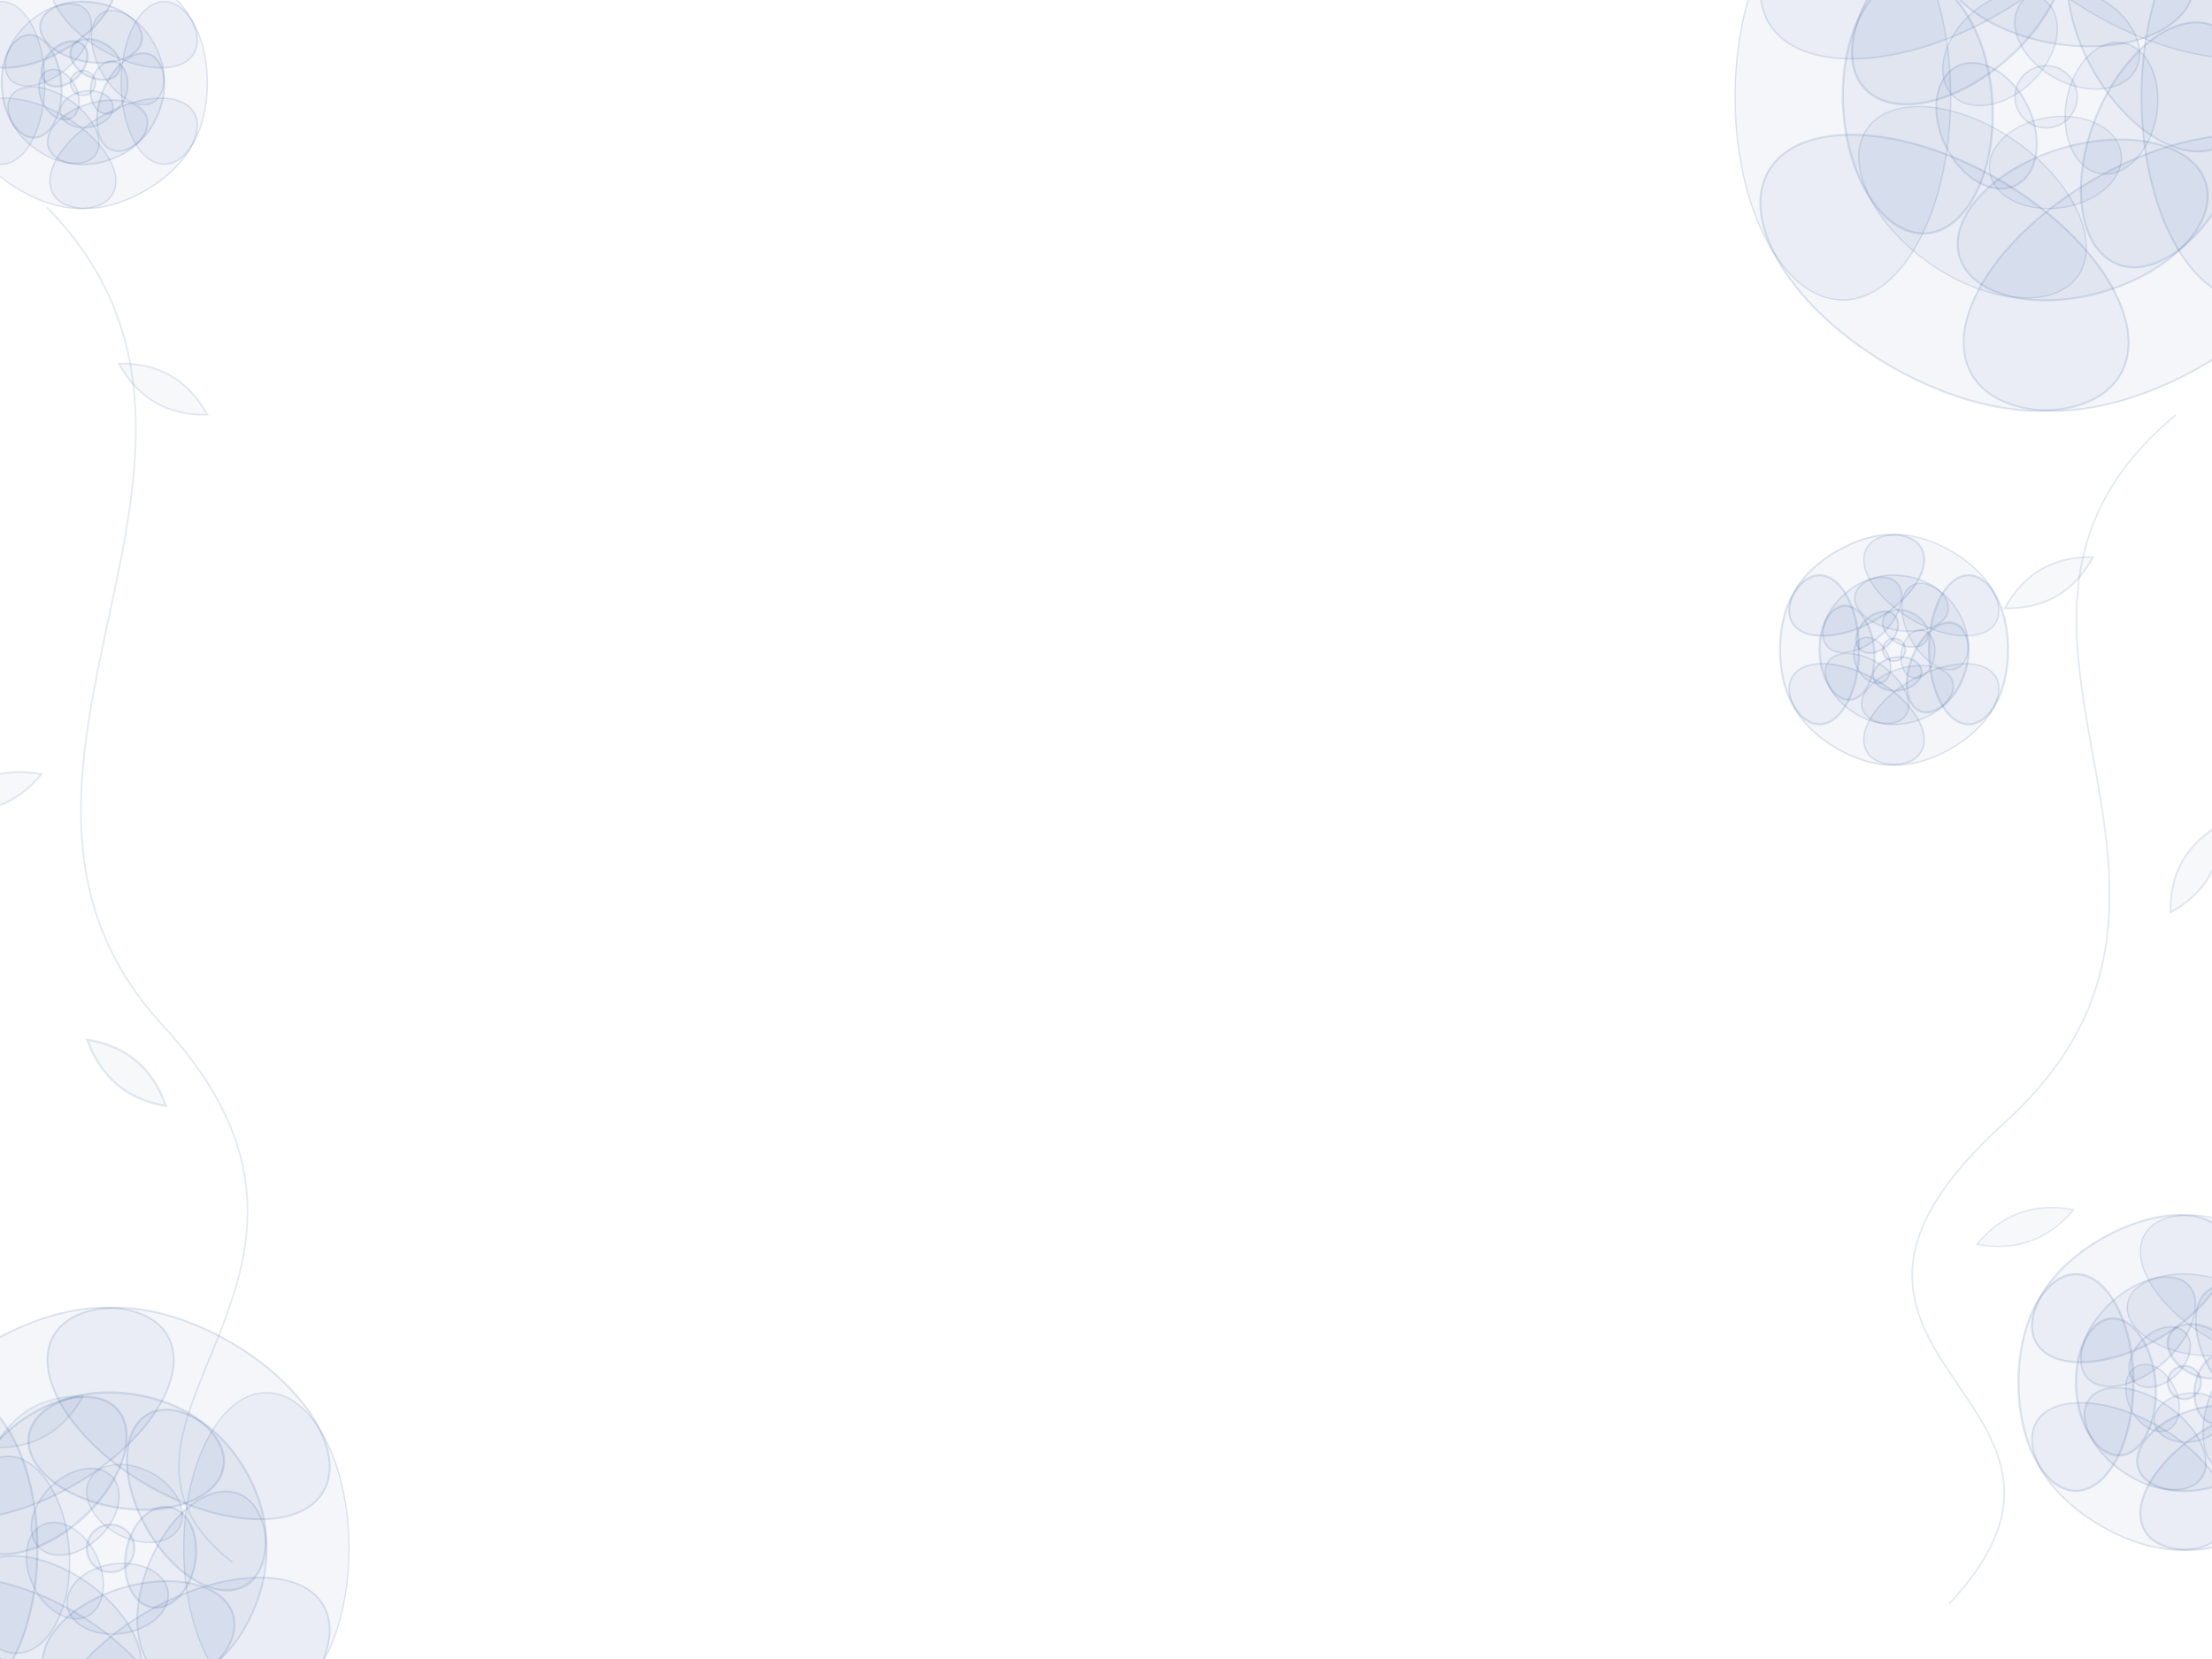
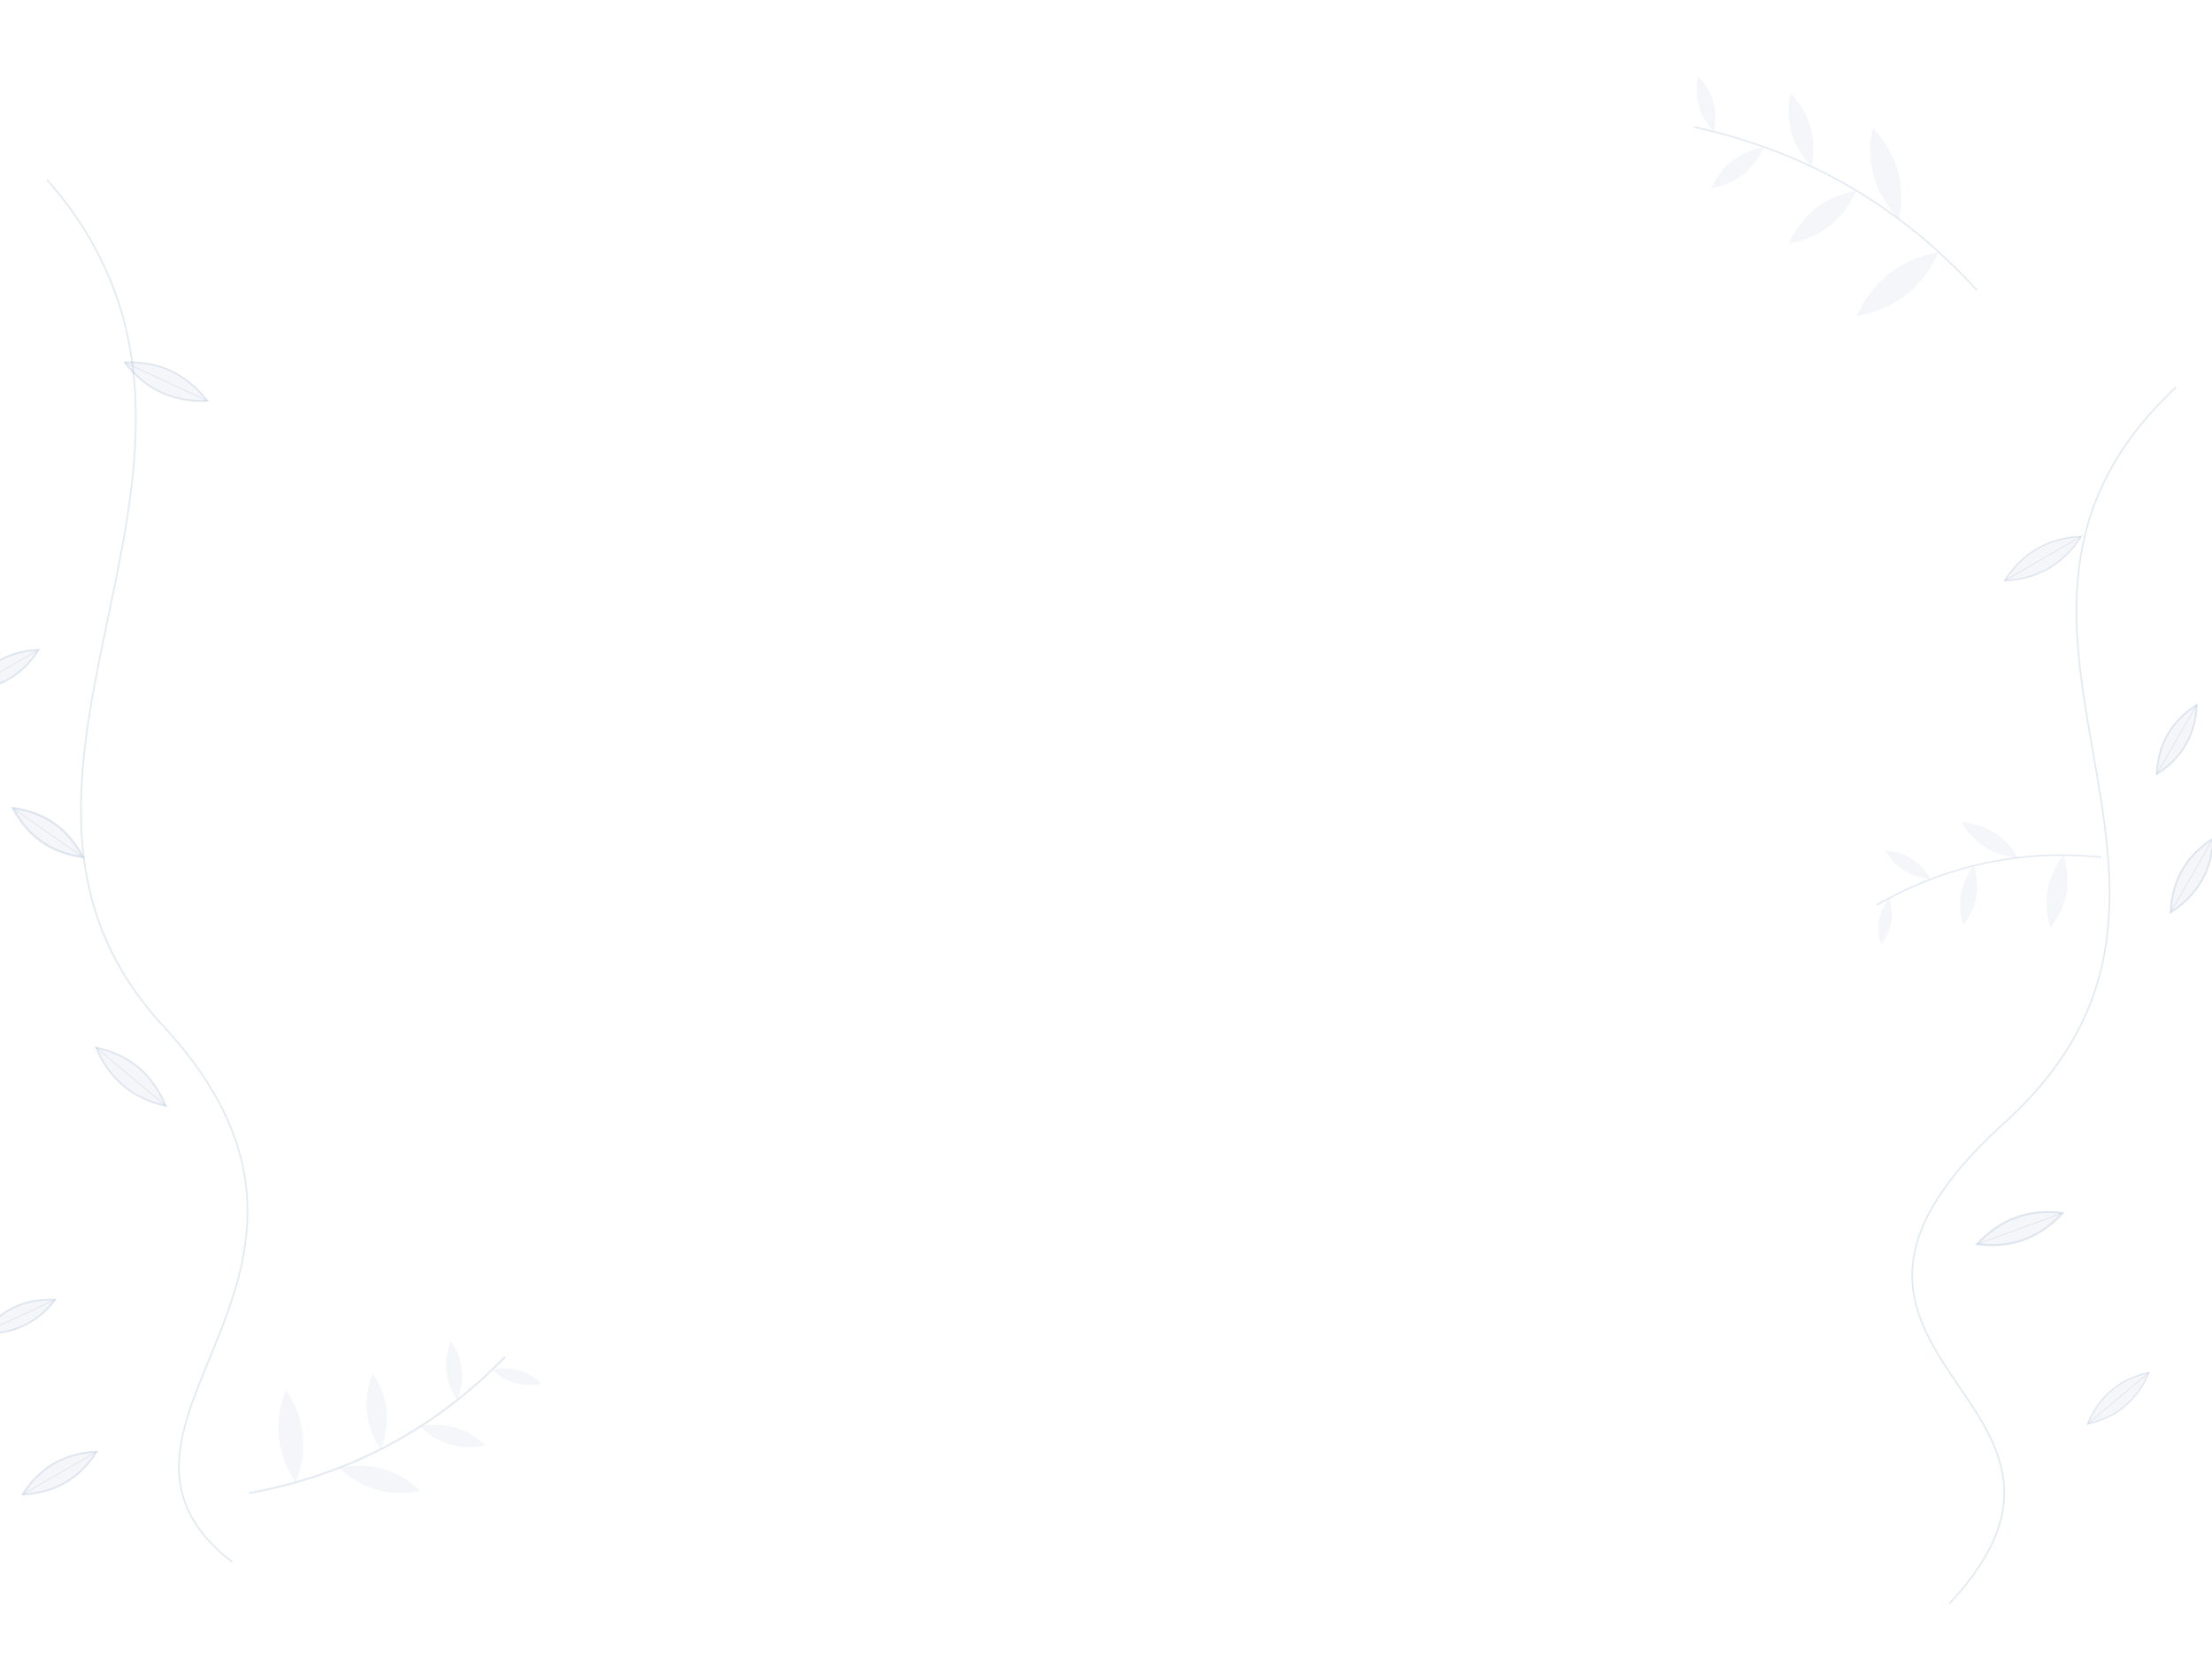
<svg xmlns="http://www.w3.org/2000/svg" viewBox="0 0 1600 1200" width="1600" height="1200">
-   <g fill="#1f4e8c" fill-opacity="0.05" stroke="#1f4e8c" stroke-opacity="0.14">
-     <ellipse cx="1627.0" cy="70.0" rx="78.0" ry="147.0" transform="rotate(0.0 1627.0 70.0)" stroke-width="1.26" />
-     <ellipse cx="1553.5" cy="197.3" rx="78.0" ry="147.0" transform="rotate(60.0 1553.5 197.3)" stroke-width="1.34" />
-     <ellipse cx="1406.5" cy="197.3" rx="78.0" ry="147.0" transform="rotate(120.0 1406.5 197.3)" stroke-width="1.46" />
-     <ellipse cx="1333.0" cy="70.0" rx="78.0" ry="147.0" transform="rotate(180.0 1333.0 70.0)" stroke-width="0.97" />
-     <ellipse cx="1406.5" cy="-57.3" rx="78.0" ry="147.0" transform="rotate(240.0 1406.5 -57.3)" stroke-width="1.11" />
-     <ellipse cx="1553.5" cy="-57.3" rx="78.0" ry="147.0" transform="rotate(300.0 1553.5 -57.3)" stroke-width="0.96" />
-     <ellipse cx="1566.2" cy="104.8" rx="54.0" ry="93.0" transform="rotate(22.0 1566.2 104.8)" stroke-width="1.47" />
-     <ellipse cx="1506.5" cy="159.1" rx="54.0" ry="93.0" transform="rotate(73.4 1506.5 159.1)" stroke-width="1.39" />
-     <ellipse cx="1426.8" cy="146.3" rx="54.0" ry="93.0" transform="rotate(124.9 1426.8 146.3)" stroke-width="0.93" />
-     <ellipse cx="1387.2" cy="76.0" rx="54.0" ry="93.0" transform="rotate(176.3 1387.2 76.0)" stroke-width="1.59" />
-     <ellipse cx="1417.4" cy="1.2" rx="54.0" ry="93.0" transform="rotate(227.7 1417.4 1.2)" stroke-width="1.58" />
-     <ellipse cx="1494.8" cy="-21.8" rx="54.0" ry="93.0" transform="rotate(279.1 1494.8 -21.8)" stroke-width="1.36" />
-     <ellipse cx="1561.0" cy="24.3" rx="54.0" ry="93.0" transform="rotate(330.6 1561.0 24.3)" stroke-width="1.33" />
-     <ellipse cx="1527.3" cy="78.3" rx="33.0" ry="48.0" transform="rotate(10.0 1527.3 78.3)" stroke-width="1.01" />
-     <ellipse cx="1486.7" cy="117.5" rx="33.0" ry="48.0" transform="rotate(82.0 1486.7 117.5)" stroke-width="0.91" />
-     <ellipse cx="1436.9" cy="91.0" rx="33.0" ry="48.0" transform="rotate(154.0 1436.9 91.0)" stroke-width="1.27" />
-     <ellipse cx="1446.7" cy="35.5" rx="33.0" ry="48.0" transform="rotate(226.0 1446.7 35.5)" stroke-width="0.94" />
-     <ellipse cx="1502.5" cy="27.6" rx="33.0" ry="48.0" transform="rotate(298.0 1502.5 27.6)" stroke-width="1.03" />
-     <circle cx="1480.0" cy="70.0" r="22.5" stroke-width="1.07" />
-   </g>
-   <g fill="#1f4e8c" fill-opacity="0.05" stroke="#1f4e8c" stroke-opacity="0.14">
-     <ellipse cx="192.7" cy="1120.0" rx="59.8" ry="112.7" transform="rotate(0.0 192.7 1120.0)" stroke-width="0.92" />
-     <ellipse cx="136.4" cy="1217.6" rx="59.8" ry="112.7" transform="rotate(60.0 136.4 1217.6)" stroke-width="1.22" />
-     <ellipse cx="23.7" cy="1217.6" rx="59.8" ry="112.7" transform="rotate(120.0 23.7 1217.6)" stroke-width="1.21" />
-     <ellipse cx="-32.7" cy="1120.0" rx="59.8" ry="112.7" transform="rotate(180.0 -32.7 1120.0)" stroke-width="1.49" />
-     <ellipse cx="23.6" cy="1022.4" rx="59.8" ry="112.7" transform="rotate(240.0 23.6 1022.4)" stroke-width="1.26" />
-     <ellipse cx="136.4" cy="1022.4" rx="59.8" ry="112.7" transform="rotate(300.0 136.4 1022.4)" stroke-width="1.35" />
-     <ellipse cx="146.1" cy="1146.7" rx="41.4" ry="71.3" transform="rotate(22.0 146.1 1146.7)" stroke-width="1.25" />
-     <ellipse cx="100.3" cy="1188.3" rx="41.4" ry="71.3" transform="rotate(73.4 100.3 1188.3)" stroke-width="1.36" />
-     <ellipse cx="39.2" cy="1178.5" rx="41.4" ry="71.3" transform="rotate(124.9 39.2 1178.5)" stroke-width="1.22" />
-     <ellipse cx="8.8" cy="1124.6" rx="41.4" ry="71.3" transform="rotate(176.3 8.8 1124.6)" stroke-width="1.09" />
-     <ellipse cx="32.0" cy="1067.3" rx="41.4" ry="71.3" transform="rotate(227.7 32.0 1067.3)" stroke-width="1.60" />
-     <ellipse cx="91.3" cy="1049.6" rx="41.4" ry="71.3" transform="rotate(279.1 91.3 1049.6)" stroke-width="1.60" />
-     <ellipse cx="142.1" cy="1085.0" rx="41.4" ry="71.3" transform="rotate(330.6 142.1 1085.0)" stroke-width="1.49" />
-     <ellipse cx="116.2" cy="1126.4" rx="25.3" ry="36.8" transform="rotate(10.0 116.2 1126.4)" stroke-width="1.40" />
-     <ellipse cx="85.1" cy="1156.4" rx="25.3" ry="36.8" transform="rotate(82.0 85.1 1156.4)" stroke-width="1.12" />
-     <ellipse cx="46.9" cy="1136.1" rx="25.3" ry="36.8" transform="rotate(154.0 46.9 1136.1)" stroke-width="1.06" />
-     <ellipse cx="54.4" cy="1093.5" rx="25.3" ry="36.8" transform="rotate(226.0 54.4 1093.5)" stroke-width="1.10" />
-     <ellipse cx="97.3" cy="1087.5" rx="25.3" ry="36.8" transform="rotate(298.0 97.3 1087.5)" stroke-width="0.95" />
-     <circle cx="80.0" cy="1120.0" r="17.2" stroke-width="1.44" />
-   </g>
-   <g fill="#1f4e8c" fill-opacity="0.05" stroke="#1f4e8c" stroke-opacity="0.14">
-     <ellipse cx="1658.4" cy="1000.0" rx="41.6" ry="78.4" transform="rotate(0.0 1658.4 1000.0)" stroke-width="1.18" />
-     <ellipse cx="1619.2" cy="1067.9" rx="41.6" ry="78.4" transform="rotate(60.0 1619.2 1067.9)" stroke-width="1.49" />
-     <ellipse cx="1540.8" cy="1067.9" rx="41.6" ry="78.4" transform="rotate(120.0 1540.8 1067.9)" stroke-width="1.17" />
-     <ellipse cx="1501.6" cy="1000.0" rx="41.6" ry="78.4" transform="rotate(180.0 1501.6 1000.0)" stroke-width="1.57" />
-     <ellipse cx="1540.8" cy="932.1" rx="41.6" ry="78.4" transform="rotate(240.0 1540.8 932.1)" stroke-width="1.49" />
-     <ellipse cx="1619.2" cy="932.1" rx="41.6" ry="78.4" transform="rotate(300.0 1619.2 932.1)" stroke-width="0.90" />
-     <ellipse cx="1626.0" cy="1018.6" rx="28.8" ry="49.6" transform="rotate(22.0 1626.0 1018.6)" stroke-width="1.05" />
-     <ellipse cx="1594.1" cy="1047.5" rx="28.8" ry="49.6" transform="rotate(73.4 1594.1 1047.5)" stroke-width="1.54" />
-     <ellipse cx="1551.7" cy="1040.7" rx="28.8" ry="49.6" transform="rotate(124.9 1551.7 1040.7)" stroke-width="1.23" />
-     <ellipse cx="1530.5" cy="1003.2" rx="28.8" ry="49.6" transform="rotate(176.3 1530.5 1003.2)" stroke-width="1.59" />
-     <ellipse cx="1546.6" cy="963.3" rx="28.8" ry="49.6" transform="rotate(227.7 1546.6 963.3)" stroke-width="1.18" />
-     <ellipse cx="1587.9" cy="951.0" rx="28.8" ry="49.6" transform="rotate(279.1 1587.9 951.0)" stroke-width="0.95" />
-     <ellipse cx="1623.2" cy="975.6" rx="28.8" ry="49.6" transform="rotate(330.6 1623.2 975.6)" stroke-width="1.34" />
-     <ellipse cx="1605.2" cy="1004.4" rx="17.6" ry="25.6" transform="rotate(10.0 1605.2 1004.4)" stroke-width="1.44" />
-     <ellipse cx="1583.6" cy="1025.4" rx="17.6" ry="25.6" transform="rotate(82.0 1583.6 1025.4)" stroke-width="1.09" />
-     <ellipse cx="1557.0" cy="1011.2" rx="17.6" ry="25.6" transform="rotate(154.0 1557.0 1011.2)" stroke-width="0.96" />
-     <ellipse cx="1562.2" cy="981.6" rx="17.6" ry="25.6" transform="rotate(226.0 1562.2 981.6)" stroke-width="1.13" />
-     <ellipse cx="1592.0" cy="977.4" rx="17.6" ry="25.6" transform="rotate(298.0 1592.0 977.4)" stroke-width="1.57" />
-     <circle cx="1580.0" cy="1000.0" r="12.0" stroke-width="1.43" />
-   </g>
-   <g fill="#1f4e8c" fill-opacity="0.05" stroke="#1f4e8c" stroke-opacity="0.14">
-     <ellipse cx="118.8" cy="60.0" rx="31.2" ry="58.8" transform="rotate(0.0 118.8 60.0)" stroke-width="0.98" />
-     <ellipse cx="89.4" cy="110.9" rx="31.2" ry="58.8" transform="rotate(60.0 89.4 110.9)" stroke-width="1.07" />
-     <ellipse cx="30.6" cy="110.9" rx="31.2" ry="58.8" transform="rotate(120.0 30.6 110.9)" stroke-width="0.97" />
-     <ellipse cx="1.2" cy="60.0" rx="31.2" ry="58.8" transform="rotate(180.0 1.2 60.0)" stroke-width="0.94" />
-     <ellipse cx="30.6" cy="9.1" rx="31.2" ry="58.8" transform="rotate(240.0 30.6 9.1)" stroke-width="1.46" />
-     <ellipse cx="89.4" cy="9.1" rx="31.2" ry="58.8" transform="rotate(300.0 89.4 9.1)" stroke-width="1.02" />
-     <ellipse cx="94.5" cy="73.9" rx="21.6" ry="37.2" transform="rotate(22.0 94.5 73.9)" stroke-width="1.29" />
-     <ellipse cx="70.6" cy="95.7" rx="21.6" ry="37.2" transform="rotate(73.4 70.6 95.7)" stroke-width="1.21" />
-     <ellipse cx="38.7" cy="90.5" rx="21.6" ry="37.2" transform="rotate(124.9 38.7 90.5)" stroke-width="1.03" />
-     <ellipse cx="22.9" cy="62.4" rx="21.6" ry="37.2" transform="rotate(176.3 22.9 62.4)" stroke-width="1.41" />
-     <ellipse cx="35.0" cy="32.5" rx="21.6" ry="37.2" transform="rotate(227.7 35.0 32.5)" stroke-width="0.99" />
-     <ellipse cx="65.9" cy="23.3" rx="21.6" ry="37.2" transform="rotate(279.1 65.9 23.3)" stroke-width="1.35" />
-     <ellipse cx="92.4" cy="41.7" rx="21.6" ry="37.2" transform="rotate(330.6 92.4 41.7)" stroke-width="0.98" />
-     <ellipse cx="78.9" cy="63.3" rx="13.2" ry="19.2" transform="rotate(10.0 78.9 63.3)" stroke-width="1.19" />
-     <ellipse cx="62.7" cy="79.0" rx="13.2" ry="19.2" transform="rotate(82.0 62.7 79.0)" stroke-width="1.05" />
-     <ellipse cx="42.7" cy="68.4" rx="13.2" ry="19.2" transform="rotate(154.0 42.7 68.4)" stroke-width="1.09" />
-     <ellipse cx="46.7" cy="46.2" rx="13.2" ry="19.2" transform="rotate(226.0 46.7 46.2)" stroke-width="1.58" />
-     <ellipse cx="69.0" cy="43.0" rx="13.2" ry="19.2" transform="rotate(298.0 69.0 43.0)" stroke-width="1.46" />
-     <circle cx="60.0" cy="60.0" r="9.0" stroke-width="1.11" />
-   </g>
-   <g fill="#1f4e8c" fill-opacity="0.05" stroke="#1f4e8c" stroke-opacity="0.14">
-     <ellipse cx="1423.9" cy="470.0" rx="28.6" ry="53.9" transform="rotate(0.0 1423.9 470.0)" stroke-width="1.52" />
-     <ellipse cx="1397.0" cy="516.7" rx="28.6" ry="53.9" transform="rotate(60.0 1397.0 516.7)" stroke-width="1.05" />
-     <ellipse cx="1343.0" cy="516.7" rx="28.6" ry="53.9" transform="rotate(120.0 1343.0 516.7)" stroke-width="1.18" />
-     <ellipse cx="1316.1" cy="470.0" rx="28.6" ry="53.9" transform="rotate(180.0 1316.1 470.0)" stroke-width="1.50" />
-     <ellipse cx="1343.0" cy="423.3" rx="28.6" ry="53.9" transform="rotate(240.0 1343.0 423.3)" stroke-width="1.35" />
-     <ellipse cx="1397.0" cy="423.3" rx="28.6" ry="53.9" transform="rotate(300.0 1397.0 423.3)" stroke-width="0.97" />
-     <ellipse cx="1401.6" cy="482.8" rx="19.8" ry="34.1" transform="rotate(22.0 1401.6 482.8)" stroke-width="1.59" />
-     <ellipse cx="1379.7" cy="502.7" rx="19.8" ry="34.1" transform="rotate(73.4 1379.7 502.7)" stroke-width="1.05" />
-     <ellipse cx="1350.5" cy="498.0" rx="19.8" ry="34.1" transform="rotate(124.9 1350.5 498.0)" stroke-width="1.08" />
-     <ellipse cx="1336.0" cy="472.2" rx="19.8" ry="34.1" transform="rotate(176.3 1336.0 472.2)" stroke-width="1.44" />
-     <ellipse cx="1347.1" cy="444.8" rx="19.8" ry="34.1" transform="rotate(227.7 1347.1 444.8)" stroke-width="1.13" />
-     <ellipse cx="1375.4" cy="436.3" rx="19.8" ry="34.1" transform="rotate(279.1 1375.4 436.3)" stroke-width="1.11" />
-     <ellipse cx="1399.7" cy="453.2" rx="19.8" ry="34.1" transform="rotate(330.6 1399.7 453.2)" stroke-width="0.95" />
-     <ellipse cx="1387.3" cy="473.1" rx="12.1" ry="17.6" transform="rotate(10.0 1387.3 473.1)" stroke-width="0.96" />
-     <ellipse cx="1372.4" cy="487.4" rx="12.1" ry="17.6" transform="rotate(82.0 1372.4 487.4)" stroke-width="1.31" />
-     <ellipse cx="1354.2" cy="477.7" rx="12.1" ry="17.6" transform="rotate(154.0 1354.2 477.7)" stroke-width="1.07" />
-     <ellipse cx="1357.8" cy="457.3" rx="12.1" ry="17.6" transform="rotate(226.0 1357.8 457.3)" stroke-width="1.32" />
-     <ellipse cx="1378.3" cy="454.5" rx="12.1" ry="17.6" transform="rotate(298.0 1378.3 454.5)" stroke-width="1.16" />
-     <circle cx="1370.0" cy="470.0" r="8.2" stroke-width="1.22" />
+   <path d="M1430.0 210.0 Q1346.6 118.2 1225.4 91.9" fill="none" stroke="#1f4e8c" stroke-opacity="0.12" stroke-width="1.11" />
+   <path d="M1402.3 182.3 Q1360.5 190.1 1342.8 228.8 Q1384.7 221.1 1402.3 182.3 Z" fill="#1f4e8c" fill-opacity="0.05" stroke-width="0.96" />
+   <path d="M1402.3 182.3 L1342.8 228.8" fill="none" stroke-width="0.5" />
+   <path d="M1373.5 158.5 Q1381.2 120.5 1354.5 92.3 Q1346.8 130.4 1373.5 158.5 Z" fill="#1f4e8c" fill-opacity="0.05" stroke-width="1.47" />
+   <path d="M1373.5 158.5 L1354.5 92.3" fill="none" stroke-width="0.5" />
+   <path d="M1342.8 137.9 Q1308.4 144.3 1293.9 176.2 Q1328.3 169.8 1342.8 137.9 Z" fill="#1f4e8c" fill-opacity="0.05" stroke-width="1.39" />
+   <path d="M1342.8 137.9 L1293.9 176.2" fill="none" stroke-width="0.5" />
+   <path d="M1310.3 120.5 Q1316.5 90.0 1295.1 67.3 Q1288.9 97.9 1310.3 120.5 Z" fill="#1f4e8c" fill-opacity="0.05" stroke-width="0.93" />
+   <path d="M1310.3 120.5 L1295.1 67.3" fill="none" stroke-width="0.5" />
+   <path d="M1276.0 106.3 Q1249.1 111.3 1237.7 136.2 Q1264.6 131.2 1276.0 106.3 Z" fill="#1f4e8c" fill-opacity="0.05" stroke-width="1.59" />
+   <path d="M1276.0 106.3 L1237.7 136.2" fill="none" stroke-width="0.5" />
+   <path d="M1239.8 95.3 Q1244.5 72.2 1228.3 55.0 Q1223.6 78.2 1239.8 95.3 Z" fill="#1f4e8c" fill-opacity="0.05" stroke-width="1.58" />
+   <path d="M1239.8 95.3 L1228.3 55.0" fill="none" stroke-width="0.5" />
+   <path d="M180.0 1080.0 Q288.5 1060.4 365.4 981.4" fill="none" stroke="#1f4e8c" stroke-opacity="0.12" stroke-width="1.36" />
+   <path d="M213.9 1072.2 Q227.8 1037.0 206.9 1005.4 Q193.0 1040.6 213.9 1072.2 Z" fill="#1f4e8c" fill-opacity="0.05" stroke-width="1.33" />
+   <path d="M213.9 1072.2 L206.9 1005.4" fill="none" stroke-width="0.5" />
+   <path d="M245.4 1061.7 Q270.4 1085.4 304.2 1078.5 Q279.2 1054.8 245.4 1061.7 Z" fill="#1f4e8c" fill-opacity="0.05" stroke-width="1.01" />
+   <path d="M245.4 1061.7 L304.2 1078.5" fill="none" stroke-width="0.5" />
+   <path d="M275.4 1048.3 Q286.8 1019.3 269.6 993.4 Q258.2 1022.3 275.4 1048.3 Z" fill="#1f4e8c" fill-opacity="0.05" stroke-width="0.91" />
+   <path d="M275.4 1048.3 L269.6 993.4" fill="none" stroke-width="0.5" />
+   <path d="M303.8 1031.9 Q323.9 1051.0 351.1 1045.5 Q331.0 1026.4 303.8 1031.9 Z" fill="#1f4e8c" fill-opacity="0.05" stroke-width="1.27" />
+   <path d="M303.8 1031.9 L351.1 1045.5" fill="none" stroke-width="0.5" />
+   <path d="M330.7 1012.8 Q339.6 990.1 326.2 969.8 Q317.3 992.4 330.7 1012.8 Z" fill="#1f4e8c" fill-opacity="0.05" stroke-width="0.94" />
+   <path d="M330.7 1012.8 L326.2 969.8" fill="none" stroke-width="0.5" />
+   <path d="M356.1 990.7 Q371.3 1005.1 391.8 1000.9 Q376.6 986.5 356.1 990.7 Z" fill="#1f4e8c" fill-opacity="0.05" stroke-width="1.03" />
+   <path d="M356.1 990.7 L391.8 1000.9" fill="none" stroke-width="0.5" />
+   <path d="M1520.0 620.0 Q1433.2 611.3 1357.4 654.6" fill="none" stroke="#1f4e8c" stroke-opacity="0.12" stroke-width="1.07" />
+   <path d="M1492.5 618.5 Q1474.3 642.3 1483.3 670.9 Q1501.5 647.1 1492.5 618.5 Z" fill="#1f4e8c" fill-opacity="0.05" stroke-width="0.92" />
+   <path d="M1492.5 618.5 L1483.3 670.9" fill="none" stroke-width="0.5" />
+   <path d="M1459.7 620.4 Q1445.9 596.8 1418.7 594.7 Q1432.5 618.2 1459.7 620.4 Z" fill="#1f4e8c" fill-opacity="0.05" stroke-width="1.22" />
+   <path d="M1459.7 620.4 L1418.7 594.7" fill="none" stroke-width="0.5" />
+   <path d="M1427.8 626.1 Q1412.8 645.7 1420.2 669.2 Q1435.2 649.6 1427.8 626.1 Z" fill="#1f4e8c" fill-opacity="0.05" stroke-width="1.21" />
+   <path d="M1427.8 626.1 L1420.2 669.2" fill="none" stroke-width="0.5" />
+   <path d="M1396.7 635.9 Q1385.6 617.0 1363.7 615.2 Q1374.9 634.1 1396.7 635.9 Z" fill="#1f4e8c" fill-opacity="0.05" stroke-width="1.49" />
+   <path d="M1396.7 635.9 L1363.7 615.2" fill="none" stroke-width="0.5" />
+   <path d="M1366.5 649.6 Q1354.8 664.9 1360.6 683.2 Q1372.3 667.9 1366.5 649.6 Z" fill="#1f4e8c" fill-opacity="0.05" stroke-width="1.26" />
+   <path d="M1366.5 649.6 L1360.6 683.2" fill="none" stroke-width="0.5" />
+   <g fill="none" stroke="#1f4e8c" stroke-opacity="0.12" stroke-width="1.2">
+     <path d="M 34 130 C 210 330, -50 560, 118 742 S 40 1030, 168 1130" />
+     <path d="M150.0 290.0 Q127.3 260.5 90.2 262.1 Q112.8 291.6 150.0 290.0 Z" fill="#1f4e8c" fill-opacity="0.05" stroke-width="1.22" />
+     <path d="M150.0 290.0 L90.2 262.1" fill="none" stroke-width="0.5" />
+     <path d="M28.0 470.0 Q-4.7 471.4 -22.2 499.0 Q10.4 497.6 28.0 470.0 Z" fill="#1f4e8c" fill-opacity="0.05" stroke-width="1.29" />
+     <path d="M28.0 470.0 L-22.2 499.0" fill="none" stroke-width="0.5" />
+     <path d="M60.0 620.0 Q43.9 589.0 9.2 584.4 Q25.4 615.4 60.0 620.0 Z" fill="#1f4e8c" fill-opacity="0.05" stroke-width="1.55" />
+     <path d="M60.0 620.0 L9.2 584.4" fill="none" stroke-width="0.5" />
+     <path d="M120.0 800.0 Q105.8 765.6 69.4 757.6 Q83.7 791.9 120.0 800.0 Z" fill="#1f4e8c" fill-opacity="0.05" stroke-width="1.23" />
+     <path d="M120.0 800.0 L69.4 757.6" fill="none" stroke-width="0.5" />
+     <path d="M40.0 940.0 Q7.3 938.6 -12.6 964.5 Q20.1 965.9 40.0 940.0 Z" fill="#1f4e8c" fill-opacity="0.05" stroke-width="1.26" />
+     <path d="M40.0 940.0 L-12.6 964.5" fill="none" stroke-width="0.5" />
+     <path d="M70.0 1050.0 Q35.1 1051.5 16.3 1081.0 Q51.2 1079.5 70.0 1050.0 Z" fill="#1f4e8c" fill-opacity="0.05" stroke-width="1.31" />
+     <path d="M70.0 1050.0 L16.3 1081.0" fill="none" stroke-width="0.5" />
  </g>
  <g fill="none" stroke="#1f4e8c" stroke-opacity="0.12" stroke-width="1.2">
-     <path d="M 34 150 C 210 330, -50 560, 118 742 S 40 1030, 168 1130" />
-     <path d="M150 300 Q129 262 86 263 Q107 301 150 300 Z" stroke-width="1.22" fill="#1f4e8c" fill-opacity="0.04" />
-     <path d="M30 560 Q-12 552 -40 585 Q3 593 30 560 Z" stroke-width="1.29" fill="#1f4e8c" fill-opacity="0.04" />
-     <path d="M120 800 Q106 759 63 752 Q78 793 120 800 Z" stroke-width="1.55" fill="#1f4e8c" fill-opacity="0.04" />
-     <path d="M60 1010 Q17 1009 -4 1047 Q39 1048 60 1010 Z" stroke-width="1.23" fill="#1f4e8c" fill-opacity="0.04" />
-   </g>
-   <g fill="none" stroke="#1f4e8c" stroke-opacity="0.12" stroke-width="1.2">
-     <path d="M 1574 300 C 1390 452, 1640 640, 1450 812 S 1550 1010, 1410 1160" />
-     <path d="M1450 440 Q1493 441 1514 403 Q1471 402 1450 440 Z" stroke-width="1.26" fill="#1f4e8c" fill-opacity="0.04" />
-     <path d="M1570 660 Q1608 639 1607 596 Q1569 617 1570 660 Z" stroke-width="1.31" fill="#1f4e8c" fill-opacity="0.04" />
-     <path d="M1430 900 Q1472 908 1500 875 Q1457 867 1430 900 Z" stroke-width="1.03" fill="#1f4e8c" fill-opacity="0.04" />
+     <path d="M 1574 280 C 1390 452, 1640 640, 1450 812 S 1550 1010, 1410 1160" />
+     <path d="M1450.0 420.0 Q1486.0 418.4 1505.4 388.0 Q1469.4 389.6 1450.0 420.0 Z" fill="#1f4e8c" fill-opacity="0.05" stroke-width="1.03" />
+     <path d="M1450.0 420.0 L1505.4 388.0" fill="none" stroke-width="0.5" />
+     <path d="M1560.0 560.0 Q1587.6 542.4 1589.0 509.8 Q1561.4 527.3 1560.0 560.0 Z" fill="#1f4e8c" fill-opacity="0.05" stroke-width="1.26" />
+     <path d="M1560.0 560.0 L1589.0 509.8" fill="none" stroke-width="0.5" />
+     <path d="M1570.0 660.0 Q1599.5 641.2 1601.0 606.3 Q1571.5 625.1 1570.0 660.0 Z" fill="#1f4e8c" fill-opacity="0.05" stroke-width="1.34" />
+     <path d="M1570.0 660.0 L1601.0 606.3" fill="none" stroke-width="0.5" />
+     <path d="M1430.0 900.0 Q1466.9 904.8 1492.0 877.4 Q1455.1 872.6 1430.0 900.0 Z" fill="#1f4e8c" fill-opacity="0.05" stroke-width="1.46" />
+     <path d="M1430.0 900.0 L1492.0 877.4" fill="none" stroke-width="0.5" />
+     <path d="M1510.0 1030.0 Q1541.9 1022.9 1554.4 992.7 Q1522.5 999.8 1510.0 1030.0 Z" fill="#1f4e8c" fill-opacity="0.05" stroke-width="0.97" />
+     <path d="M1510.0 1030.0 L1554.4 992.7" fill="none" stroke-width="0.5" />
  </g>
</svg>
